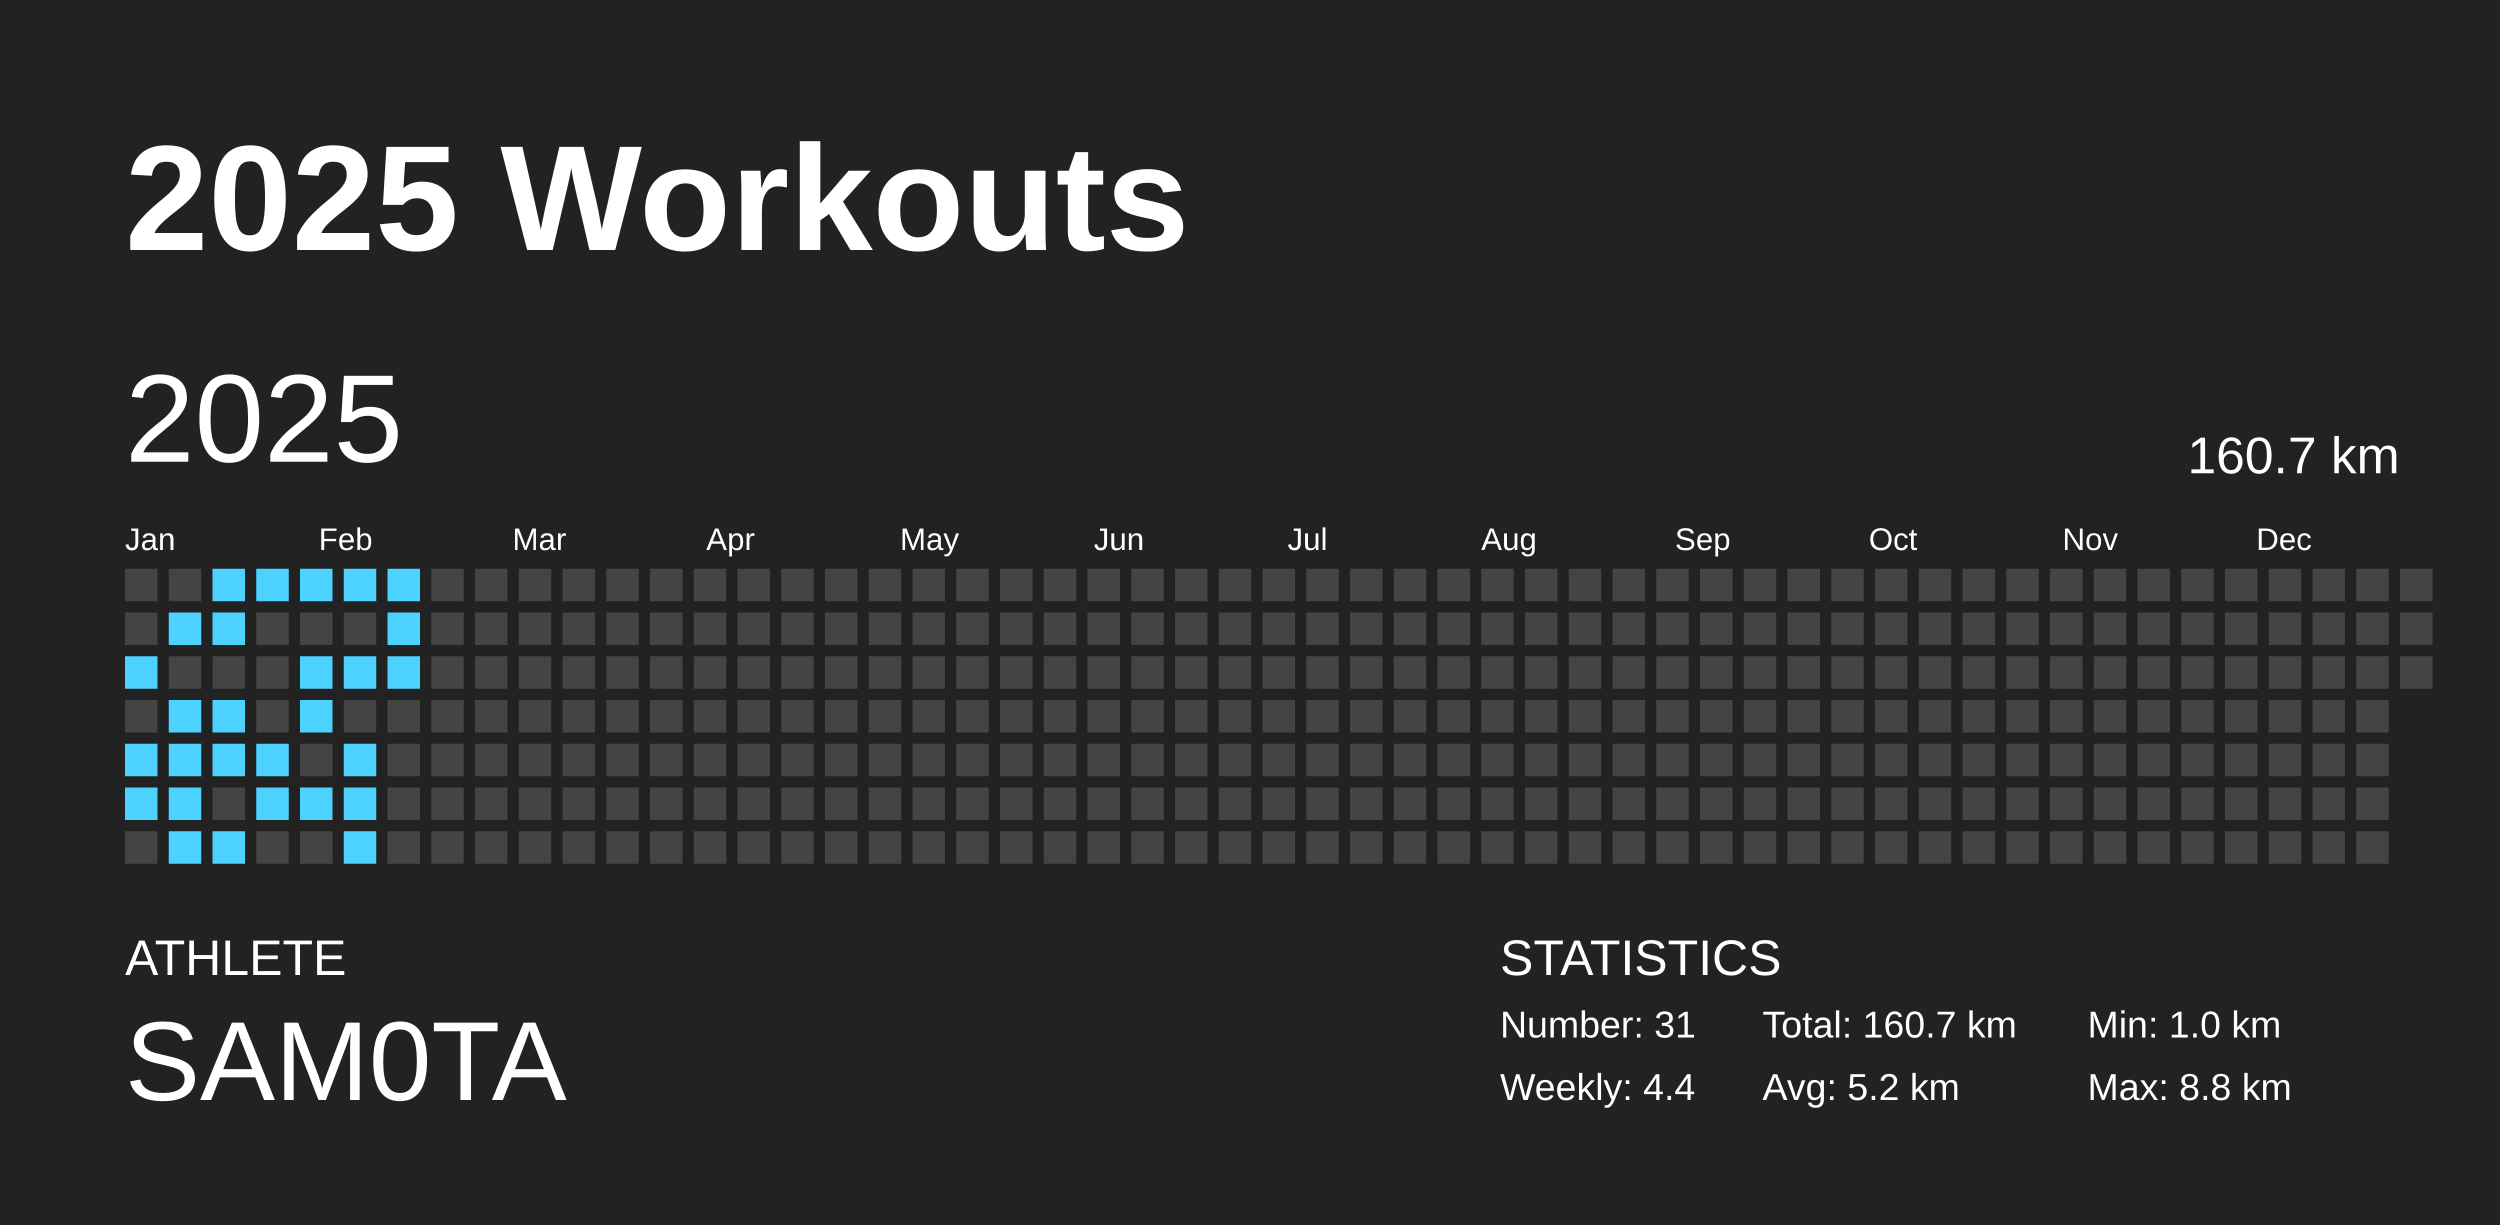
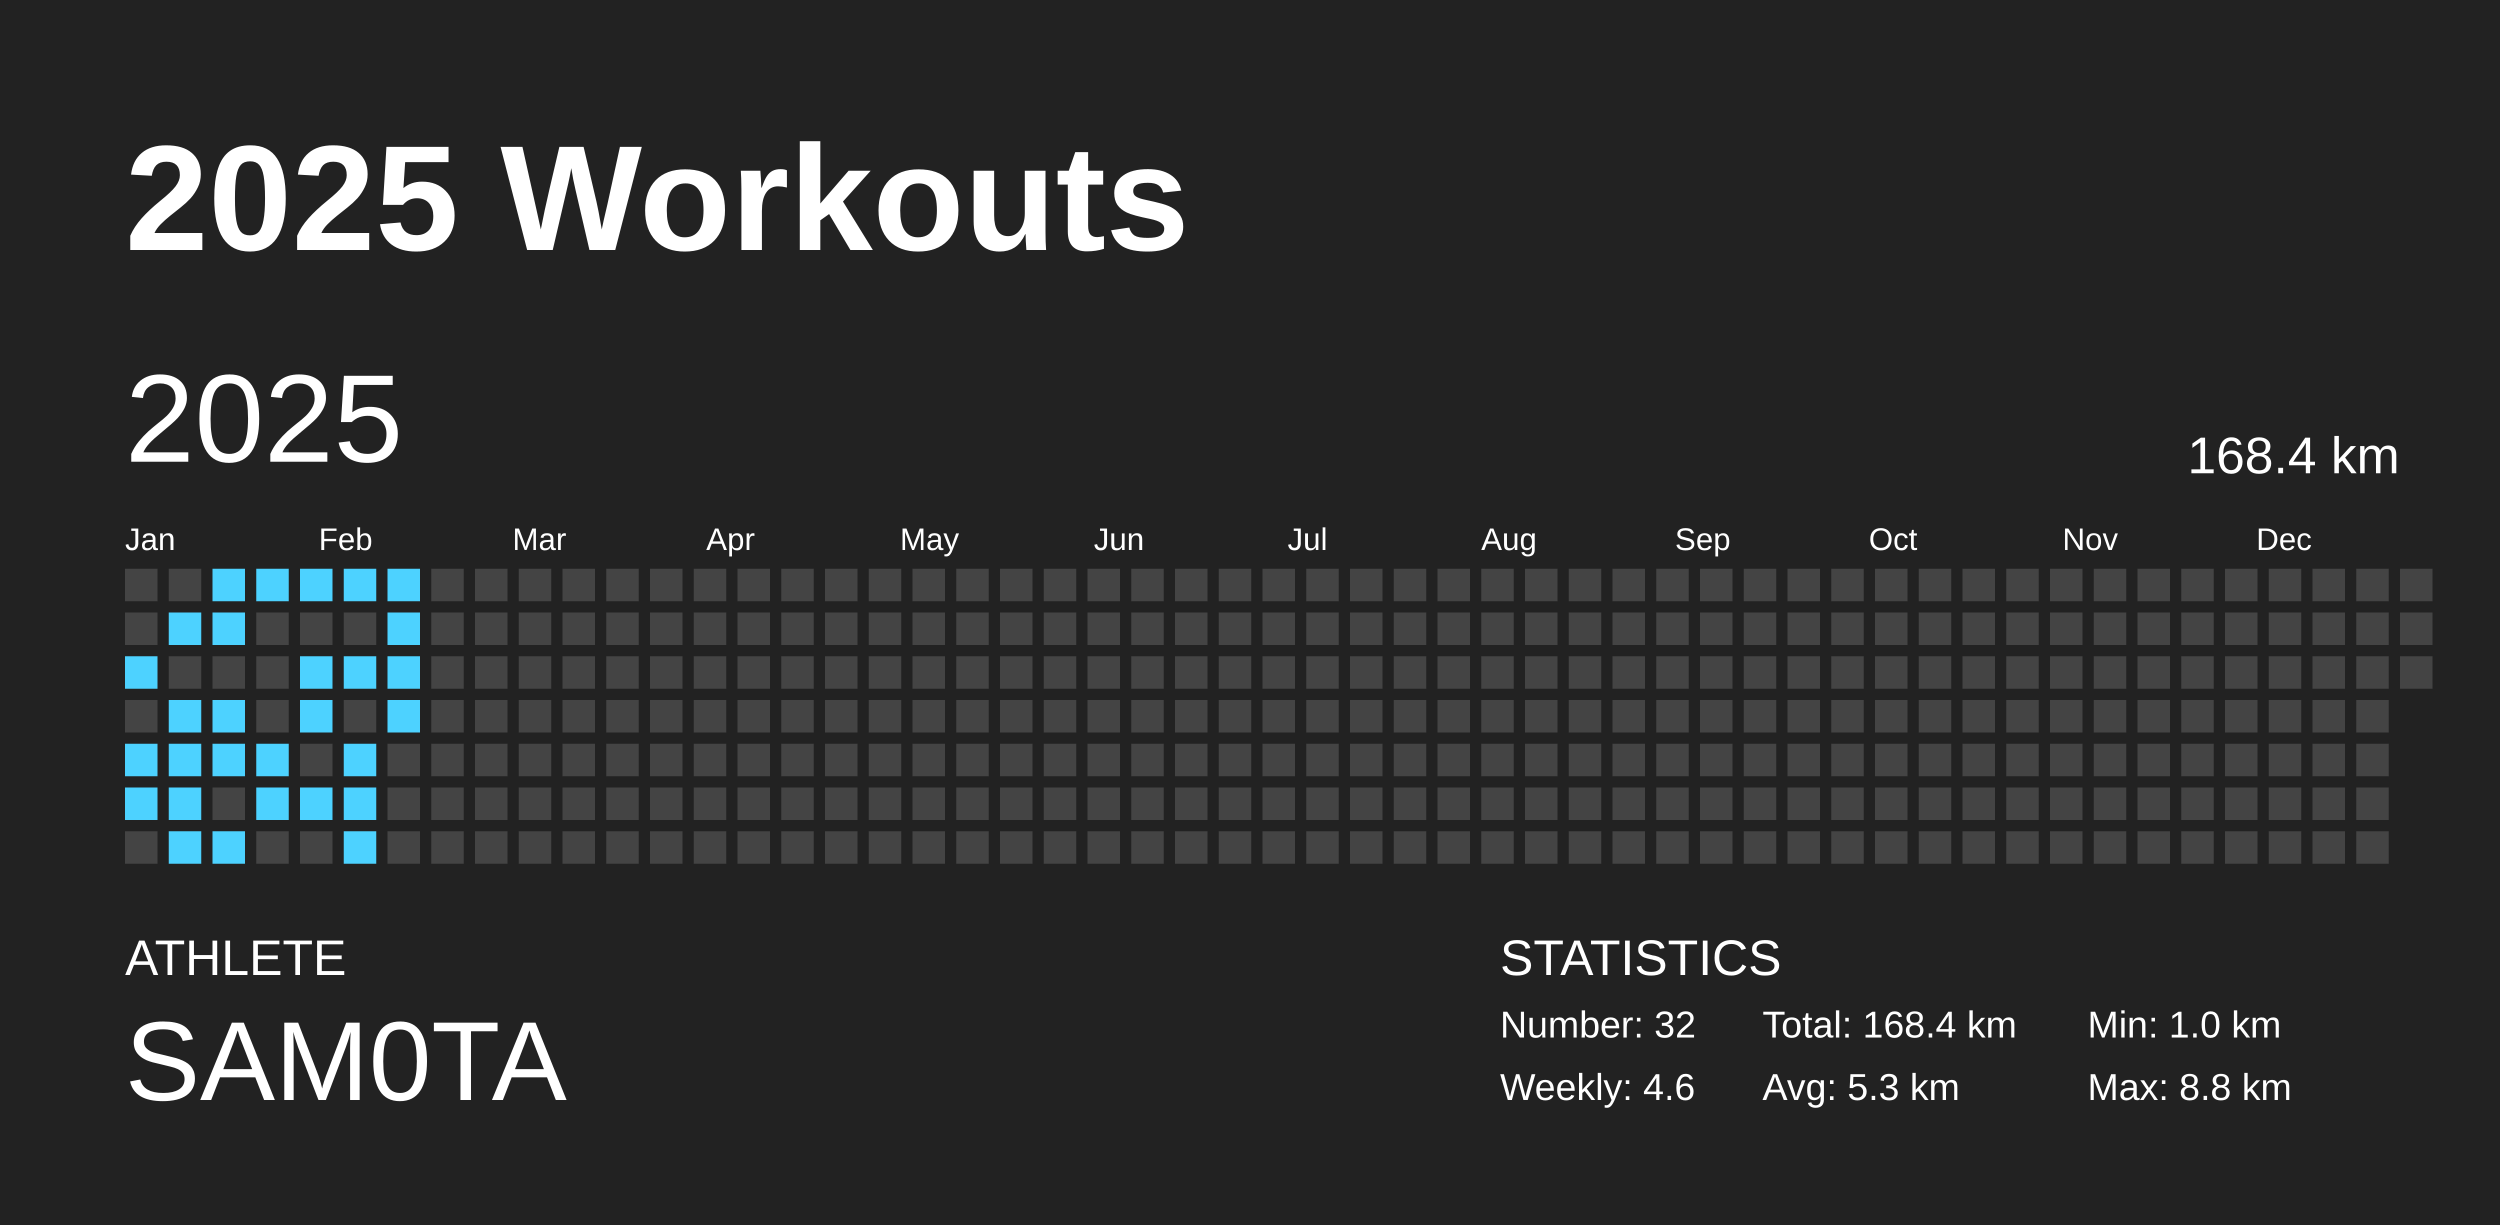
<svg xmlns="http://www.w3.org/2000/svg" baseProfile="full" height="98mm" version="1.1" viewBox="0,0,200,98" width="200mm">
  <defs />
  <rect fill="#222222" height="98" width="200" x="0" y="0" />
  <text fill="#FFFFFF" style="font-size:12px; font-family:Arial; font-weight:bold;" x="10" y="20">2025 Workouts</text>
  <text fill="#FFFFFF" style="font-size:4px; font-family:Arial" x="10" y="78">ATHLETE</text>
  <text fill="#FFFFFF" style="font-size:9px; font-family:Arial" x="10" y="88">SAM0TA</text>
  <text fill="#FFFFFF" style="font-size:4px; font-family:Arial" x="120" y="78">STATISTICS</text>
-   <text fill="#FFFFFF" style="font-size:3px; font-family:Arial" x="120" y="83">Number: 31</text>
-   <text fill="#FFFFFF" style="font-size:3px; font-family:Arial" x="120" y="88">Weekly: 4.4</text>
-   <text fill="#FFFFFF" style="font-size:3px; font-family:Arial" x="141" y="83">Total: 160.7 km</text>
-   <text fill="#FFFFFF" style="font-size:3px; font-family:Arial" x="141" y="88">Avg: 5.2 km</text>
+   <text fill="#FFFFFF" style="font-size:3px; font-family:Arial" x="120" y="83">Number: 32</text>
+   <text fill="#FFFFFF" style="font-size:3px; font-family:Arial" x="120" y="88">Weekly: 4.6</text>
+   <text fill="#FFFFFF" style="font-size:3px; font-family:Arial" x="141" y="83">Total: 168.4 km</text>
+   <text fill="#FFFFFF" style="font-size:3px; font-family:Arial" x="141" y="88">Avg: 5.3 km</text>
  <text fill="#FFFFFF" style="font-size:3px; font-family:Arial" x="167" y="83">Min: 1.0 km</text>
  <text fill="#FFFFFF" style="font-size:3px; font-family:Arial" x="167" y="88">Max: 8.8 km</text>
  <text dominant-baseline="hanging" fill="#FFFFFF" style="font-size:10.0px; font-family:Arial;" x="10" y="30">2025</text>
-   <text dominant-baseline="hanging" fill="#FFFFFF" style="font-size:4.125px; font-family:Arial;" x="175" y="35">160.7 km</text>
+   <text dominant-baseline="hanging" fill="#FFFFFF" style="font-size:4.125px; font-family:Arial;" x="175" y="35">168.4 km</text>
  <text fill="#FFFFFF" style="font-size:2.5px; font-family:Arial" x="10.0" y="44">Jan</text>
  <text fill="#FFFFFF" style="font-size:2.5px; font-family:Arial" x="25.5" y="44">Feb</text>
  <text fill="#FFFFFF" style="font-size:2.5px; font-family:Arial" x="41.0" y="44">Mar</text>
  <text fill="#FFFFFF" style="font-size:2.5px; font-family:Arial" x="56.5" y="44">Apr</text>
  <text fill="#FFFFFF" style="font-size:2.5px; font-family:Arial" x="72.0" y="44">May</text>
  <text fill="#FFFFFF" style="font-size:2.5px; font-family:Arial" x="87.5" y="44">Jun</text>
  <text fill="#FFFFFF" style="font-size:2.5px; font-family:Arial" x="103.0" y="44">Jul</text>
  <text fill="#FFFFFF" style="font-size:2.5px; font-family:Arial" x="118.5" y="44">Aug</text>
  <text fill="#FFFFFF" style="font-size:2.5px; font-family:Arial" x="134.0" y="44">Sep</text>
  <text fill="#FFFFFF" style="font-size:2.5px; font-family:Arial" x="149.5" y="44">Oct</text>
  <text fill="#FFFFFF" style="font-size:2.5px; font-family:Arial" x="165.0" y="44">Nov</text>
  <text fill="#FFFFFF" style="font-size:2.5px; font-family:Arial" x="180.5" y="44">Dec</text>
  <rect fill="#444444" height="2.6" width="2.6" x="10.0" y="45.5" />
  <rect fill="#444444" height="2.6" width="2.6" x="10.0" y="49.0" />
  <rect fill="#4dd2ff" height="2.6" width="2.6" x="10.0" y="52.5" />
  <rect fill="#444444" height="2.6" width="2.6" x="10.0" y="56.0" />
  <rect fill="#4dd2ff" height="2.6" width="2.6" x="10.0" y="59.5" />
  <rect fill="#4dd2ff" height="2.6" width="2.6" x="10.0" y="63.0" />
  <rect fill="#444444" height="2.6" width="2.6" x="10.0" y="66.5" />
  <rect fill="#444444" height="2.6" width="2.6" x="13.5" y="45.5" />
  <rect fill="#4dd2ff" height="2.6" width="2.6" x="13.5" y="49.0" />
  <rect fill="#444444" height="2.6" width="2.6" x="13.5" y="52.5" />
  <rect fill="#4dd2ff" height="2.6" width="2.6" x="13.5" y="56.0" />
  <rect fill="#4dd2ff" height="2.6" width="2.6" x="13.5" y="59.5" />
  <rect fill="#4dd2ff" height="2.6" width="2.6" x="13.5" y="63.0" />
  <rect fill="#4dd2ff" height="2.6" width="2.6" x="13.5" y="66.5" />
  <rect fill="#4dd2ff" height="2.6" width="2.6" x="17.0" y="45.5" />
  <rect fill="#4dd2ff" height="2.6" width="2.6" x="17.0" y="49.0" />
  <rect fill="#444444" height="2.6" width="2.6" x="17.0" y="52.5" />
  <rect fill="#4dd2ff" height="2.6" width="2.6" x="17.0" y="56.0" />
  <rect fill="#4dd2ff" height="2.6" width="2.6" x="17.0" y="59.5" />
  <rect fill="#444444" height="2.6" width="2.6" x="17.0" y="63.0" />
  <rect fill="#4dd2ff" height="2.6" width="2.6" x="17.0" y="66.5" />
  <rect fill="#4dd2ff" height="2.6" width="2.6" x="20.5" y="45.5" />
  <rect fill="#444444" height="2.6" width="2.6" x="20.5" y="49.0" />
  <rect fill="#444444" height="2.6" width="2.6" x="20.5" y="52.5" />
  <rect fill="#444444" height="2.6" width="2.6" x="20.5" y="56.0" />
  <rect fill="#4dd2ff" height="2.6" width="2.6" x="20.5" y="59.5" />
  <rect fill="#4dd2ff" height="2.6" width="2.6" x="20.5" y="63.0" />
  <rect fill="#444444" height="2.6" width="2.6" x="20.5" y="66.5" />
  <rect fill="#4dd2ff" height="2.6" width="2.6" x="24.0" y="45.5" />
  <rect fill="#444444" height="2.6" width="2.6" x="24.0" y="49.0" />
  <rect fill="#4dd2ff" height="2.6" width="2.6" x="24.0" y="52.5" />
  <rect fill="#4dd2ff" height="2.6" width="2.6" x="24.0" y="56.0" />
  <rect fill="#444444" height="2.6" width="2.6" x="24.0" y="59.5" />
  <rect fill="#4dd2ff" height="2.6" width="2.6" x="24.0" y="63.0" />
  <rect fill="#444444" height="2.6" width="2.6" x="24.0" y="66.5" />
  <rect fill="#4dd2ff" height="2.6" width="2.6" x="27.5" y="45.5" />
  <rect fill="#444444" height="2.6" width="2.6" x="27.5" y="49.0" />
  <rect fill="#4dd2ff" height="2.6" width="2.6" x="27.5" y="52.5" />
  <rect fill="#444444" height="2.6" width="2.6" x="27.5" y="56.0" />
  <rect fill="#4dd2ff" height="2.6" width="2.6" x="27.5" y="59.5" />
  <rect fill="#4dd2ff" height="2.6" width="2.6" x="27.5" y="63.0" />
  <rect fill="#4dd2ff" height="2.6" width="2.6" x="27.5" y="66.5" />
  <rect fill="#4dd2ff" height="2.6" width="2.6" x="31.0" y="45.5" />
  <rect fill="#4dd2ff" height="2.6" width="2.6" x="31.0" y="49.0" />
  <rect fill="#4dd2ff" height="2.6" width="2.6" x="31.0" y="52.5" />
-   <rect fill="#444444" height="2.6" width="2.6" x="31.0" y="56.0" />
+   <rect fill="#4dd2ff" height="2.6" width="2.6" x="31.0" y="56.0" />
  <rect fill="#444444" height="2.6" width="2.6" x="31.0" y="59.5" />
  <rect fill="#444444" height="2.6" width="2.6" x="31.0" y="63.0" />
  <rect fill="#444444" height="2.6" width="2.6" x="31.0" y="66.5" />
  <rect fill="#444444" height="2.6" width="2.6" x="34.5" y="45.5" />
  <rect fill="#444444" height="2.6" width="2.6" x="34.5" y="49.0" />
  <rect fill="#444444" height="2.6" width="2.6" x="34.5" y="52.5" />
  <rect fill="#444444" height="2.6" width="2.6" x="34.5" y="56.0" />
  <rect fill="#444444" height="2.6" width="2.6" x="34.5" y="59.5" />
  <rect fill="#444444" height="2.6" width="2.6" x="34.5" y="63.0" />
  <rect fill="#444444" height="2.6" width="2.6" x="34.5" y="66.5" />
  <rect fill="#444444" height="2.6" width="2.6" x="38.0" y="45.5" />
  <rect fill="#444444" height="2.6" width="2.6" x="38.0" y="49.0" />
  <rect fill="#444444" height="2.6" width="2.6" x="38.0" y="52.5" />
  <rect fill="#444444" height="2.6" width="2.6" x="38.0" y="56.0" />
  <rect fill="#444444" height="2.6" width="2.6" x="38.0" y="59.5" />
  <rect fill="#444444" height="2.6" width="2.6" x="38.0" y="63.0" />
  <rect fill="#444444" height="2.6" width="2.6" x="38.0" y="66.5" />
  <rect fill="#444444" height="2.6" width="2.6" x="41.5" y="45.5" />
  <rect fill="#444444" height="2.6" width="2.6" x="41.5" y="49.0" />
  <rect fill="#444444" height="2.6" width="2.6" x="41.5" y="52.5" />
  <rect fill="#444444" height="2.6" width="2.6" x="41.5" y="56.0" />
  <rect fill="#444444" height="2.6" width="2.6" x="41.5" y="59.5" />
  <rect fill="#444444" height="2.6" width="2.6" x="41.5" y="63.0" />
  <rect fill="#444444" height="2.6" width="2.6" x="41.5" y="66.5" />
  <rect fill="#444444" height="2.6" width="2.6" x="45.0" y="45.5" />
  <rect fill="#444444" height="2.6" width="2.6" x="45.0" y="49.0" />
  <rect fill="#444444" height="2.6" width="2.6" x="45.0" y="52.5" />
  <rect fill="#444444" height="2.6" width="2.6" x="45.0" y="56.0" />
  <rect fill="#444444" height="2.6" width="2.6" x="45.0" y="59.5" />
  <rect fill="#444444" height="2.6" width="2.6" x="45.0" y="63.0" />
  <rect fill="#444444" height="2.6" width="2.6" x="45.0" y="66.5" />
  <rect fill="#444444" height="2.6" width="2.6" x="48.5" y="45.5" />
  <rect fill="#444444" height="2.6" width="2.6" x="48.5" y="49.0" />
  <rect fill="#444444" height="2.6" width="2.6" x="48.5" y="52.5" />
  <rect fill="#444444" height="2.6" width="2.6" x="48.5" y="56.0" />
  <rect fill="#444444" height="2.6" width="2.6" x="48.5" y="59.5" />
  <rect fill="#444444" height="2.6" width="2.6" x="48.5" y="63.0" />
  <rect fill="#444444" height="2.6" width="2.6" x="48.5" y="66.5" />
  <rect fill="#444444" height="2.6" width="2.6" x="52.0" y="45.5" />
  <rect fill="#444444" height="2.6" width="2.6" x="52.0" y="49.0" />
  <rect fill="#444444" height="2.6" width="2.6" x="52.0" y="52.5" />
  <rect fill="#444444" height="2.6" width="2.6" x="52.0" y="56.0" />
  <rect fill="#444444" height="2.6" width="2.6" x="52.0" y="59.5" />
  <rect fill="#444444" height="2.6" width="2.6" x="52.0" y="63.0" />
  <rect fill="#444444" height="2.6" width="2.6" x="52.0" y="66.5" />
  <rect fill="#444444" height="2.6" width="2.6" x="55.5" y="45.5" />
  <rect fill="#444444" height="2.6" width="2.6" x="55.5" y="49.0" />
  <rect fill="#444444" height="2.6" width="2.6" x="55.5" y="52.5" />
  <rect fill="#444444" height="2.6" width="2.6" x="55.5" y="56.0" />
  <rect fill="#444444" height="2.6" width="2.6" x="55.5" y="59.5" />
  <rect fill="#444444" height="2.6" width="2.6" x="55.5" y="63.0" />
  <rect fill="#444444" height="2.6" width="2.6" x="55.5" y="66.5" />
  <rect fill="#444444" height="2.6" width="2.6" x="59.0" y="45.5" />
  <rect fill="#444444" height="2.6" width="2.6" x="59.0" y="49.0" />
  <rect fill="#444444" height="2.6" width="2.6" x="59.0" y="52.5" />
  <rect fill="#444444" height="2.6" width="2.6" x="59.0" y="56.0" />
  <rect fill="#444444" height="2.6" width="2.6" x="59.0" y="59.5" />
  <rect fill="#444444" height="2.6" width="2.6" x="59.0" y="63.0" />
  <rect fill="#444444" height="2.6" width="2.6" x="59.0" y="66.5" />
  <rect fill="#444444" height="2.6" width="2.6" x="62.5" y="45.5" />
  <rect fill="#444444" height="2.6" width="2.6" x="62.5" y="49.0" />
  <rect fill="#444444" height="2.6" width="2.6" x="62.5" y="52.5" />
  <rect fill="#444444" height="2.6" width="2.6" x="62.5" y="56.0" />
  <rect fill="#444444" height="2.6" width="2.6" x="62.5" y="59.5" />
  <rect fill="#444444" height="2.6" width="2.6" x="62.5" y="63.0" />
  <rect fill="#444444" height="2.6" width="2.6" x="62.5" y="66.5" />
  <rect fill="#444444" height="2.6" width="2.6" x="66.0" y="45.5" />
  <rect fill="#444444" height="2.6" width="2.6" x="66.0" y="49.0" />
  <rect fill="#444444" height="2.6" width="2.6" x="66.0" y="52.5" />
  <rect fill="#444444" height="2.6" width="2.6" x="66.0" y="56.0" />
  <rect fill="#444444" height="2.6" width="2.6" x="66.0" y="59.5" />
  <rect fill="#444444" height="2.6" width="2.6" x="66.0" y="63.0" />
  <rect fill="#444444" height="2.6" width="2.6" x="66.0" y="66.5" />
  <rect fill="#444444" height="2.6" width="2.6" x="69.5" y="45.5" />
  <rect fill="#444444" height="2.6" width="2.6" x="69.5" y="49.0" />
  <rect fill="#444444" height="2.6" width="2.6" x="69.5" y="52.5" />
  <rect fill="#444444" height="2.6" width="2.6" x="69.5" y="56.0" />
  <rect fill="#444444" height="2.6" width="2.6" x="69.5" y="59.5" />
  <rect fill="#444444" height="2.6" width="2.6" x="69.5" y="63.0" />
  <rect fill="#444444" height="2.6" width="2.6" x="69.5" y="66.5" />
  <rect fill="#444444" height="2.6" width="2.6" x="73.0" y="45.5" />
  <rect fill="#444444" height="2.6" width="2.6" x="73.0" y="49.0" />
  <rect fill="#444444" height="2.6" width="2.6" x="73.0" y="52.5" />
  <rect fill="#444444" height="2.6" width="2.6" x="73.0" y="56.0" />
  <rect fill="#444444" height="2.6" width="2.6" x="73.0" y="59.5" />
  <rect fill="#444444" height="2.6" width="2.6" x="73.0" y="63.0" />
  <rect fill="#444444" height="2.6" width="2.6" x="73.0" y="66.5" />
  <rect fill="#444444" height="2.6" width="2.6" x="76.5" y="45.5" />
  <rect fill="#444444" height="2.6" width="2.6" x="76.5" y="49.0" />
  <rect fill="#444444" height="2.6" width="2.6" x="76.5" y="52.5" />
  <rect fill="#444444" height="2.6" width="2.6" x="76.5" y="56.0" />
  <rect fill="#444444" height="2.6" width="2.6" x="76.5" y="59.5" />
  <rect fill="#444444" height="2.6" width="2.6" x="76.5" y="63.0" />
  <rect fill="#444444" height="2.6" width="2.6" x="76.5" y="66.5" />
  <rect fill="#444444" height="2.6" width="2.6" x="80.0" y="45.5" />
  <rect fill="#444444" height="2.6" width="2.6" x="80.0" y="49.0" />
  <rect fill="#444444" height="2.6" width="2.6" x="80.0" y="52.5" />
  <rect fill="#444444" height="2.6" width="2.6" x="80.0" y="56.0" />
  <rect fill="#444444" height="2.6" width="2.6" x="80.0" y="59.5" />
  <rect fill="#444444" height="2.6" width="2.6" x="80.0" y="63.0" />
  <rect fill="#444444" height="2.6" width="2.6" x="80.0" y="66.5" />
  <rect fill="#444444" height="2.6" width="2.6" x="83.5" y="45.5" />
  <rect fill="#444444" height="2.6" width="2.6" x="83.5" y="49.0" />
  <rect fill="#444444" height="2.6" width="2.6" x="83.5" y="52.5" />
  <rect fill="#444444" height="2.6" width="2.6" x="83.5" y="56.0" />
  <rect fill="#444444" height="2.6" width="2.6" x="83.5" y="59.5" />
  <rect fill="#444444" height="2.6" width="2.6" x="83.5" y="63.0" />
  <rect fill="#444444" height="2.6" width="2.6" x="83.5" y="66.5" />
  <rect fill="#444444" height="2.6" width="2.6" x="87.0" y="45.5" />
  <rect fill="#444444" height="2.6" width="2.6" x="87.0" y="49.0" />
  <rect fill="#444444" height="2.6" width="2.6" x="87.0" y="52.5" />
  <rect fill="#444444" height="2.6" width="2.6" x="87.0" y="56.0" />
  <rect fill="#444444" height="2.6" width="2.6" x="87.0" y="59.5" />
  <rect fill="#444444" height="2.6" width="2.6" x="87.0" y="63.0" />
  <rect fill="#444444" height="2.6" width="2.6" x="87.0" y="66.5" />
  <rect fill="#444444" height="2.6" width="2.6" x="90.5" y="45.5" />
  <rect fill="#444444" height="2.6" width="2.6" x="90.5" y="49.0" />
  <rect fill="#444444" height="2.6" width="2.6" x="90.5" y="52.5" />
  <rect fill="#444444" height="2.6" width="2.6" x="90.5" y="56.0" />
  <rect fill="#444444" height="2.6" width="2.6" x="90.5" y="59.5" />
  <rect fill="#444444" height="2.6" width="2.6" x="90.5" y="63.0" />
  <rect fill="#444444" height="2.6" width="2.6" x="90.5" y="66.5" />
  <rect fill="#444444" height="2.6" width="2.6" x="94.0" y="45.5" />
  <rect fill="#444444" height="2.6" width="2.6" x="94.0" y="49.0" />
  <rect fill="#444444" height="2.6" width="2.6" x="94.0" y="52.5" />
  <rect fill="#444444" height="2.6" width="2.6" x="94.0" y="56.0" />
  <rect fill="#444444" height="2.6" width="2.6" x="94.0" y="59.5" />
  <rect fill="#444444" height="2.6" width="2.6" x="94.0" y="63.0" />
  <rect fill="#444444" height="2.6" width="2.6" x="94.0" y="66.5" />
  <rect fill="#444444" height="2.6" width="2.6" x="97.5" y="45.5" />
  <rect fill="#444444" height="2.6" width="2.6" x="97.5" y="49.0" />
  <rect fill="#444444" height="2.6" width="2.6" x="97.5" y="52.5" />
  <rect fill="#444444" height="2.6" width="2.6" x="97.5" y="56.0" />
  <rect fill="#444444" height="2.6" width="2.6" x="97.5" y="59.5" />
  <rect fill="#444444" height="2.6" width="2.6" x="97.5" y="63.0" />
  <rect fill="#444444" height="2.6" width="2.6" x="97.5" y="66.5" />
  <rect fill="#444444" height="2.6" width="2.6" x="101.0" y="45.5" />
  <rect fill="#444444" height="2.6" width="2.6" x="101.0" y="49.0" />
  <rect fill="#444444" height="2.6" width="2.6" x="101.0" y="52.5" />
  <rect fill="#444444" height="2.6" width="2.6" x="101.0" y="56.0" />
  <rect fill="#444444" height="2.6" width="2.6" x="101.0" y="59.5" />
  <rect fill="#444444" height="2.6" width="2.6" x="101.0" y="63.0" />
  <rect fill="#444444" height="2.6" width="2.6" x="101.0" y="66.5" />
  <rect fill="#444444" height="2.6" width="2.6" x="104.5" y="45.5" />
  <rect fill="#444444" height="2.6" width="2.6" x="104.5" y="49.0" />
  <rect fill="#444444" height="2.6" width="2.6" x="104.5" y="52.5" />
  <rect fill="#444444" height="2.6" width="2.6" x="104.5" y="56.0" />
  <rect fill="#444444" height="2.6" width="2.6" x="104.5" y="59.5" />
  <rect fill="#444444" height="2.6" width="2.6" x="104.5" y="63.0" />
  <rect fill="#444444" height="2.6" width="2.6" x="104.5" y="66.5" />
  <rect fill="#444444" height="2.6" width="2.6" x="108.0" y="45.5" />
  <rect fill="#444444" height="2.6" width="2.6" x="108.0" y="49.0" />
  <rect fill="#444444" height="2.6" width="2.6" x="108.0" y="52.5" />
  <rect fill="#444444" height="2.6" width="2.6" x="108.0" y="56.0" />
  <rect fill="#444444" height="2.6" width="2.6" x="108.0" y="59.5" />
  <rect fill="#444444" height="2.6" width="2.6" x="108.0" y="63.0" />
  <rect fill="#444444" height="2.6" width="2.6" x="108.0" y="66.5" />
  <rect fill="#444444" height="2.6" width="2.6" x="111.5" y="45.5" />
  <rect fill="#444444" height="2.6" width="2.6" x="111.5" y="49.0" />
  <rect fill="#444444" height="2.6" width="2.6" x="111.5" y="52.5" />
  <rect fill="#444444" height="2.6" width="2.6" x="111.5" y="56.0" />
  <rect fill="#444444" height="2.6" width="2.6" x="111.5" y="59.5" />
  <rect fill="#444444" height="2.6" width="2.6" x="111.5" y="63.0" />
  <rect fill="#444444" height="2.6" width="2.6" x="111.5" y="66.5" />
  <rect fill="#444444" height="2.6" width="2.6" x="115.0" y="45.5" />
  <rect fill="#444444" height="2.6" width="2.6" x="115.0" y="49.0" />
  <rect fill="#444444" height="2.6" width="2.6" x="115.0" y="52.5" />
  <rect fill="#444444" height="2.6" width="2.6" x="115.0" y="56.0" />
  <rect fill="#444444" height="2.6" width="2.6" x="115.0" y="59.5" />
  <rect fill="#444444" height="2.6" width="2.6" x="115.0" y="63.0" />
  <rect fill="#444444" height="2.6" width="2.6" x="115.0" y="66.5" />
  <rect fill="#444444" height="2.6" width="2.6" x="118.5" y="45.5" />
  <rect fill="#444444" height="2.6" width="2.6" x="118.5" y="49.0" />
  <rect fill="#444444" height="2.6" width="2.6" x="118.5" y="52.5" />
  <rect fill="#444444" height="2.6" width="2.6" x="118.5" y="56.0" />
  <rect fill="#444444" height="2.6" width="2.6" x="118.5" y="59.5" />
  <rect fill="#444444" height="2.6" width="2.6" x="118.5" y="63.0" />
  <rect fill="#444444" height="2.6" width="2.6" x="118.5" y="66.5" />
  <rect fill="#444444" height="2.6" width="2.6" x="122.0" y="45.5" />
  <rect fill="#444444" height="2.6" width="2.6" x="122.0" y="49.0" />
  <rect fill="#444444" height="2.6" width="2.6" x="122.0" y="52.5" />
  <rect fill="#444444" height="2.6" width="2.6" x="122.0" y="56.0" />
  <rect fill="#444444" height="2.6" width="2.6" x="122.0" y="59.5" />
  <rect fill="#444444" height="2.6" width="2.6" x="122.0" y="63.0" />
  <rect fill="#444444" height="2.6" width="2.6" x="122.0" y="66.5" />
  <rect fill="#444444" height="2.6" width="2.6" x="125.5" y="45.5" />
  <rect fill="#444444" height="2.6" width="2.6" x="125.5" y="49.0" />
  <rect fill="#444444" height="2.6" width="2.6" x="125.5" y="52.5" />
  <rect fill="#444444" height="2.6" width="2.6" x="125.5" y="56.0" />
  <rect fill="#444444" height="2.6" width="2.6" x="125.5" y="59.5" />
  <rect fill="#444444" height="2.6" width="2.6" x="125.5" y="63.0" />
  <rect fill="#444444" height="2.6" width="2.6" x="125.5" y="66.5" />
  <rect fill="#444444" height="2.6" width="2.6" x="129.0" y="45.5" />
  <rect fill="#444444" height="2.6" width="2.6" x="129.0" y="49.0" />
  <rect fill="#444444" height="2.6" width="2.6" x="129.0" y="52.5" />
  <rect fill="#444444" height="2.6" width="2.6" x="129.0" y="56.0" />
  <rect fill="#444444" height="2.6" width="2.6" x="129.0" y="59.5" />
  <rect fill="#444444" height="2.6" width="2.6" x="129.0" y="63.0" />
  <rect fill="#444444" height="2.6" width="2.6" x="129.0" y="66.5" />
  <rect fill="#444444" height="2.6" width="2.6" x="132.5" y="45.5" />
  <rect fill="#444444" height="2.6" width="2.6" x="132.5" y="49.0" />
  <rect fill="#444444" height="2.6" width="2.6" x="132.5" y="52.5" />
  <rect fill="#444444" height="2.6" width="2.6" x="132.5" y="56.0" />
  <rect fill="#444444" height="2.6" width="2.6" x="132.5" y="59.5" />
  <rect fill="#444444" height="2.6" width="2.6" x="132.5" y="63.0" />
  <rect fill="#444444" height="2.6" width="2.6" x="132.5" y="66.5" />
  <rect fill="#444444" height="2.6" width="2.6" x="136.0" y="45.5" />
  <rect fill="#444444" height="2.6" width="2.6" x="136.0" y="49.0" />
  <rect fill="#444444" height="2.6" width="2.6" x="136.0" y="52.5" />
  <rect fill="#444444" height="2.6" width="2.6" x="136.0" y="56.0" />
  <rect fill="#444444" height="2.6" width="2.6" x="136.0" y="59.5" />
  <rect fill="#444444" height="2.6" width="2.6" x="136.0" y="63.0" />
  <rect fill="#444444" height="2.6" width="2.6" x="136.0" y="66.5" />
  <rect fill="#444444" height="2.6" width="2.6" x="139.5" y="45.5" />
  <rect fill="#444444" height="2.6" width="2.6" x="139.5" y="49.0" />
  <rect fill="#444444" height="2.6" width="2.6" x="139.5" y="52.5" />
  <rect fill="#444444" height="2.6" width="2.6" x="139.5" y="56.0" />
  <rect fill="#444444" height="2.6" width="2.6" x="139.5" y="59.5" />
  <rect fill="#444444" height="2.6" width="2.6" x="139.5" y="63.0" />
  <rect fill="#444444" height="2.6" width="2.6" x="139.5" y="66.5" />
  <rect fill="#444444" height="2.6" width="2.6" x="143.0" y="45.5" />
  <rect fill="#444444" height="2.6" width="2.6" x="143.0" y="49.0" />
  <rect fill="#444444" height="2.6" width="2.6" x="143.0" y="52.5" />
  <rect fill="#444444" height="2.6" width="2.6" x="143.0" y="56.0" />
  <rect fill="#444444" height="2.6" width="2.6" x="143.0" y="59.5" />
  <rect fill="#444444" height="2.6" width="2.6" x="143.0" y="63.0" />
  <rect fill="#444444" height="2.6" width="2.6" x="143.0" y="66.5" />
  <rect fill="#444444" height="2.6" width="2.6" x="146.5" y="45.5" />
  <rect fill="#444444" height="2.6" width="2.6" x="146.5" y="49.0" />
  <rect fill="#444444" height="2.6" width="2.6" x="146.5" y="52.5" />
  <rect fill="#444444" height="2.6" width="2.6" x="146.5" y="56.0" />
  <rect fill="#444444" height="2.6" width="2.6" x="146.5" y="59.5" />
  <rect fill="#444444" height="2.6" width="2.6" x="146.5" y="63.0" />
  <rect fill="#444444" height="2.6" width="2.6" x="146.5" y="66.5" />
  <rect fill="#444444" height="2.6" width="2.6" x="150.0" y="45.5" />
  <rect fill="#444444" height="2.6" width="2.6" x="150.0" y="49.0" />
  <rect fill="#444444" height="2.6" width="2.6" x="150.0" y="52.5" />
  <rect fill="#444444" height="2.6" width="2.6" x="150.0" y="56.0" />
  <rect fill="#444444" height="2.6" width="2.6" x="150.0" y="59.5" />
  <rect fill="#444444" height="2.6" width="2.6" x="150.0" y="63.0" />
  <rect fill="#444444" height="2.6" width="2.6" x="150.0" y="66.5" />
  <rect fill="#444444" height="2.6" width="2.6" x="153.5" y="45.5" />
  <rect fill="#444444" height="2.6" width="2.6" x="153.5" y="49.0" />
  <rect fill="#444444" height="2.6" width="2.6" x="153.5" y="52.5" />
  <rect fill="#444444" height="2.6" width="2.6" x="153.5" y="56.0" />
  <rect fill="#444444" height="2.6" width="2.6" x="153.5" y="59.5" />
  <rect fill="#444444" height="2.6" width="2.6" x="153.5" y="63.0" />
  <rect fill="#444444" height="2.6" width="2.6" x="153.5" y="66.5" />
  <rect fill="#444444" height="2.6" width="2.6" x="157.0" y="45.5" />
  <rect fill="#444444" height="2.6" width="2.6" x="157.0" y="49.0" />
  <rect fill="#444444" height="2.6" width="2.6" x="157.0" y="52.5" />
  <rect fill="#444444" height="2.6" width="2.6" x="157.0" y="56.0" />
  <rect fill="#444444" height="2.6" width="2.6" x="157.0" y="59.5" />
  <rect fill="#444444" height="2.6" width="2.6" x="157.0" y="63.0" />
  <rect fill="#444444" height="2.6" width="2.6" x="157.0" y="66.5" />
  <rect fill="#444444" height="2.6" width="2.6" x="160.5" y="45.5" />
  <rect fill="#444444" height="2.6" width="2.6" x="160.5" y="49.0" />
  <rect fill="#444444" height="2.6" width="2.6" x="160.5" y="52.5" />
  <rect fill="#444444" height="2.6" width="2.6" x="160.5" y="56.0" />
  <rect fill="#444444" height="2.6" width="2.6" x="160.5" y="59.5" />
  <rect fill="#444444" height="2.6" width="2.6" x="160.5" y="63.0" />
  <rect fill="#444444" height="2.6" width="2.6" x="160.5" y="66.5" />
  <rect fill="#444444" height="2.6" width="2.6" x="164.0" y="45.5" />
  <rect fill="#444444" height="2.6" width="2.6" x="164.0" y="49.0" />
  <rect fill="#444444" height="2.6" width="2.6" x="164.0" y="52.5" />
  <rect fill="#444444" height="2.6" width="2.6" x="164.0" y="56.0" />
  <rect fill="#444444" height="2.6" width="2.6" x="164.0" y="59.5" />
  <rect fill="#444444" height="2.6" width="2.6" x="164.0" y="63.0" />
  <rect fill="#444444" height="2.6" width="2.6" x="164.0" y="66.5" />
  <rect fill="#444444" height="2.6" width="2.6" x="167.5" y="45.5" />
  <rect fill="#444444" height="2.6" width="2.6" x="167.5" y="49.0" />
  <rect fill="#444444" height="2.6" width="2.6" x="167.5" y="52.5" />
  <rect fill="#444444" height="2.6" width="2.6" x="167.5" y="56.0" />
  <rect fill="#444444" height="2.6" width="2.6" x="167.5" y="59.5" />
  <rect fill="#444444" height="2.6" width="2.6" x="167.5" y="63.0" />
  <rect fill="#444444" height="2.6" width="2.6" x="167.5" y="66.5" />
  <rect fill="#444444" height="2.6" width="2.6" x="171.0" y="45.5" />
  <rect fill="#444444" height="2.6" width="2.6" x="171.0" y="49.0" />
  <rect fill="#444444" height="2.6" width="2.6" x="171.0" y="52.5" />
  <rect fill="#444444" height="2.6" width="2.6" x="171.0" y="56.0" />
  <rect fill="#444444" height="2.6" width="2.6" x="171.0" y="59.5" />
  <rect fill="#444444" height="2.6" width="2.6" x="171.0" y="63.0" />
  <rect fill="#444444" height="2.6" width="2.6" x="171.0" y="66.5" />
  <rect fill="#444444" height="2.6" width="2.6" x="174.5" y="45.5" />
  <rect fill="#444444" height="2.6" width="2.6" x="174.5" y="49.0" />
  <rect fill="#444444" height="2.6" width="2.6" x="174.5" y="52.5" />
  <rect fill="#444444" height="2.6" width="2.6" x="174.5" y="56.0" />
  <rect fill="#444444" height="2.6" width="2.6" x="174.5" y="59.5" />
  <rect fill="#444444" height="2.6" width="2.6" x="174.5" y="63.0" />
  <rect fill="#444444" height="2.6" width="2.6" x="174.5" y="66.5" />
  <rect fill="#444444" height="2.6" width="2.6" x="178.0" y="45.5" />
  <rect fill="#444444" height="2.6" width="2.6" x="178.0" y="49.0" />
  <rect fill="#444444" height="2.6" width="2.6" x="178.0" y="52.5" />
  <rect fill="#444444" height="2.6" width="2.6" x="178.0" y="56.0" />
  <rect fill="#444444" height="2.6" width="2.6" x="178.0" y="59.5" />
  <rect fill="#444444" height="2.6" width="2.6" x="178.0" y="63.0" />
  <rect fill="#444444" height="2.6" width="2.6" x="178.0" y="66.5" />
  <rect fill="#444444" height="2.6" width="2.6" x="181.5" y="45.5" />
  <rect fill="#444444" height="2.6" width="2.6" x="181.5" y="49.0" />
  <rect fill="#444444" height="2.6" width="2.6" x="181.5" y="52.5" />
  <rect fill="#444444" height="2.6" width="2.6" x="181.5" y="56.0" />
  <rect fill="#444444" height="2.6" width="2.6" x="181.5" y="59.5" />
  <rect fill="#444444" height="2.6" width="2.6" x="181.5" y="63.0" />
  <rect fill="#444444" height="2.6" width="2.6" x="181.5" y="66.5" />
  <rect fill="#444444" height="2.6" width="2.6" x="185.0" y="45.5" />
  <rect fill="#444444" height="2.6" width="2.6" x="185.0" y="49.0" />
  <rect fill="#444444" height="2.6" width="2.6" x="185.0" y="52.5" />
  <rect fill="#444444" height="2.6" width="2.6" x="185.0" y="56.0" />
  <rect fill="#444444" height="2.6" width="2.6" x="185.0" y="59.5" />
  <rect fill="#444444" height="2.6" width="2.6" x="185.0" y="63.0" />
  <rect fill="#444444" height="2.6" width="2.6" x="185.0" y="66.5" />
  <rect fill="#444444" height="2.6" width="2.6" x="188.5" y="45.5" />
  <rect fill="#444444" height="2.6" width="2.6" x="188.5" y="49.0" />
  <rect fill="#444444" height="2.6" width="2.6" x="188.5" y="52.5" />
  <rect fill="#444444" height="2.6" width="2.6" x="188.5" y="56.0" />
  <rect fill="#444444" height="2.6" width="2.6" x="188.5" y="59.5" />
  <rect fill="#444444" height="2.6" width="2.6" x="188.5" y="63.0" />
  <rect fill="#444444" height="2.6" width="2.6" x="188.5" y="66.5" />
  <rect fill="#444444" height="2.6" width="2.6" x="192.0" y="45.5" />
  <rect fill="#444444" height="2.6" width="2.6" x="192.0" y="49.0" />
  <rect fill="#444444" height="2.6" width="2.6" x="192.0" y="52.5" />
</svg>
